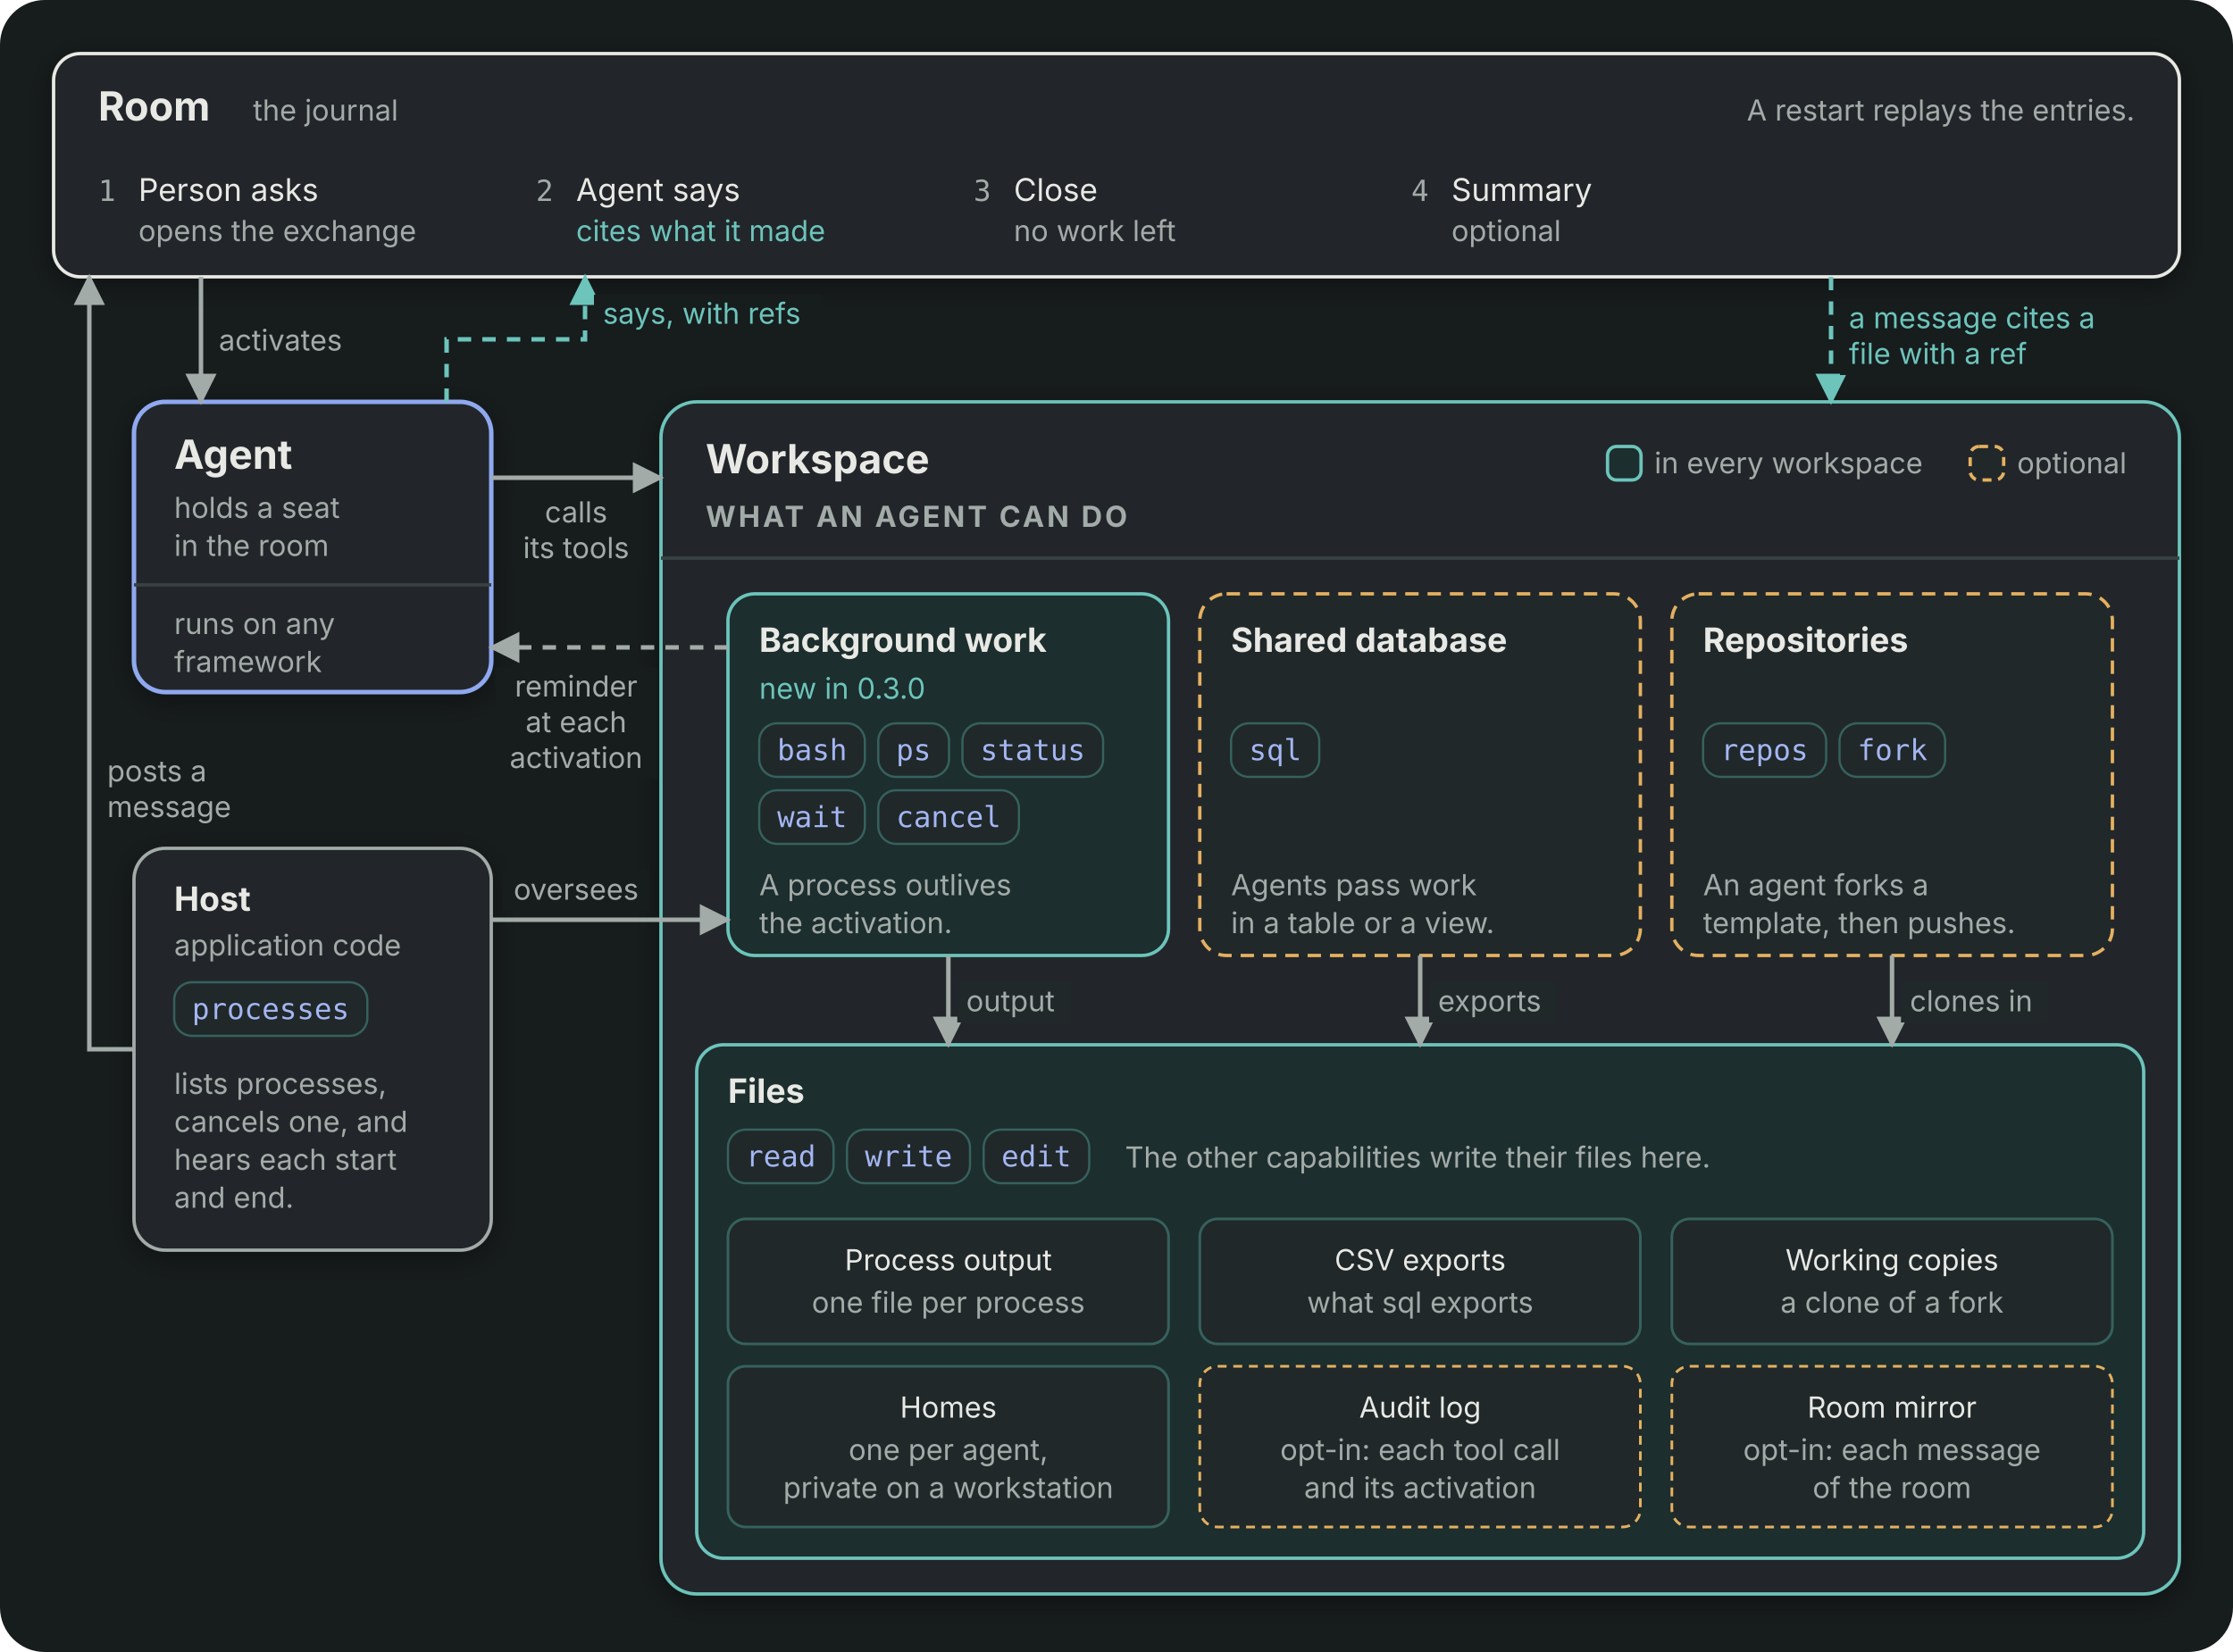
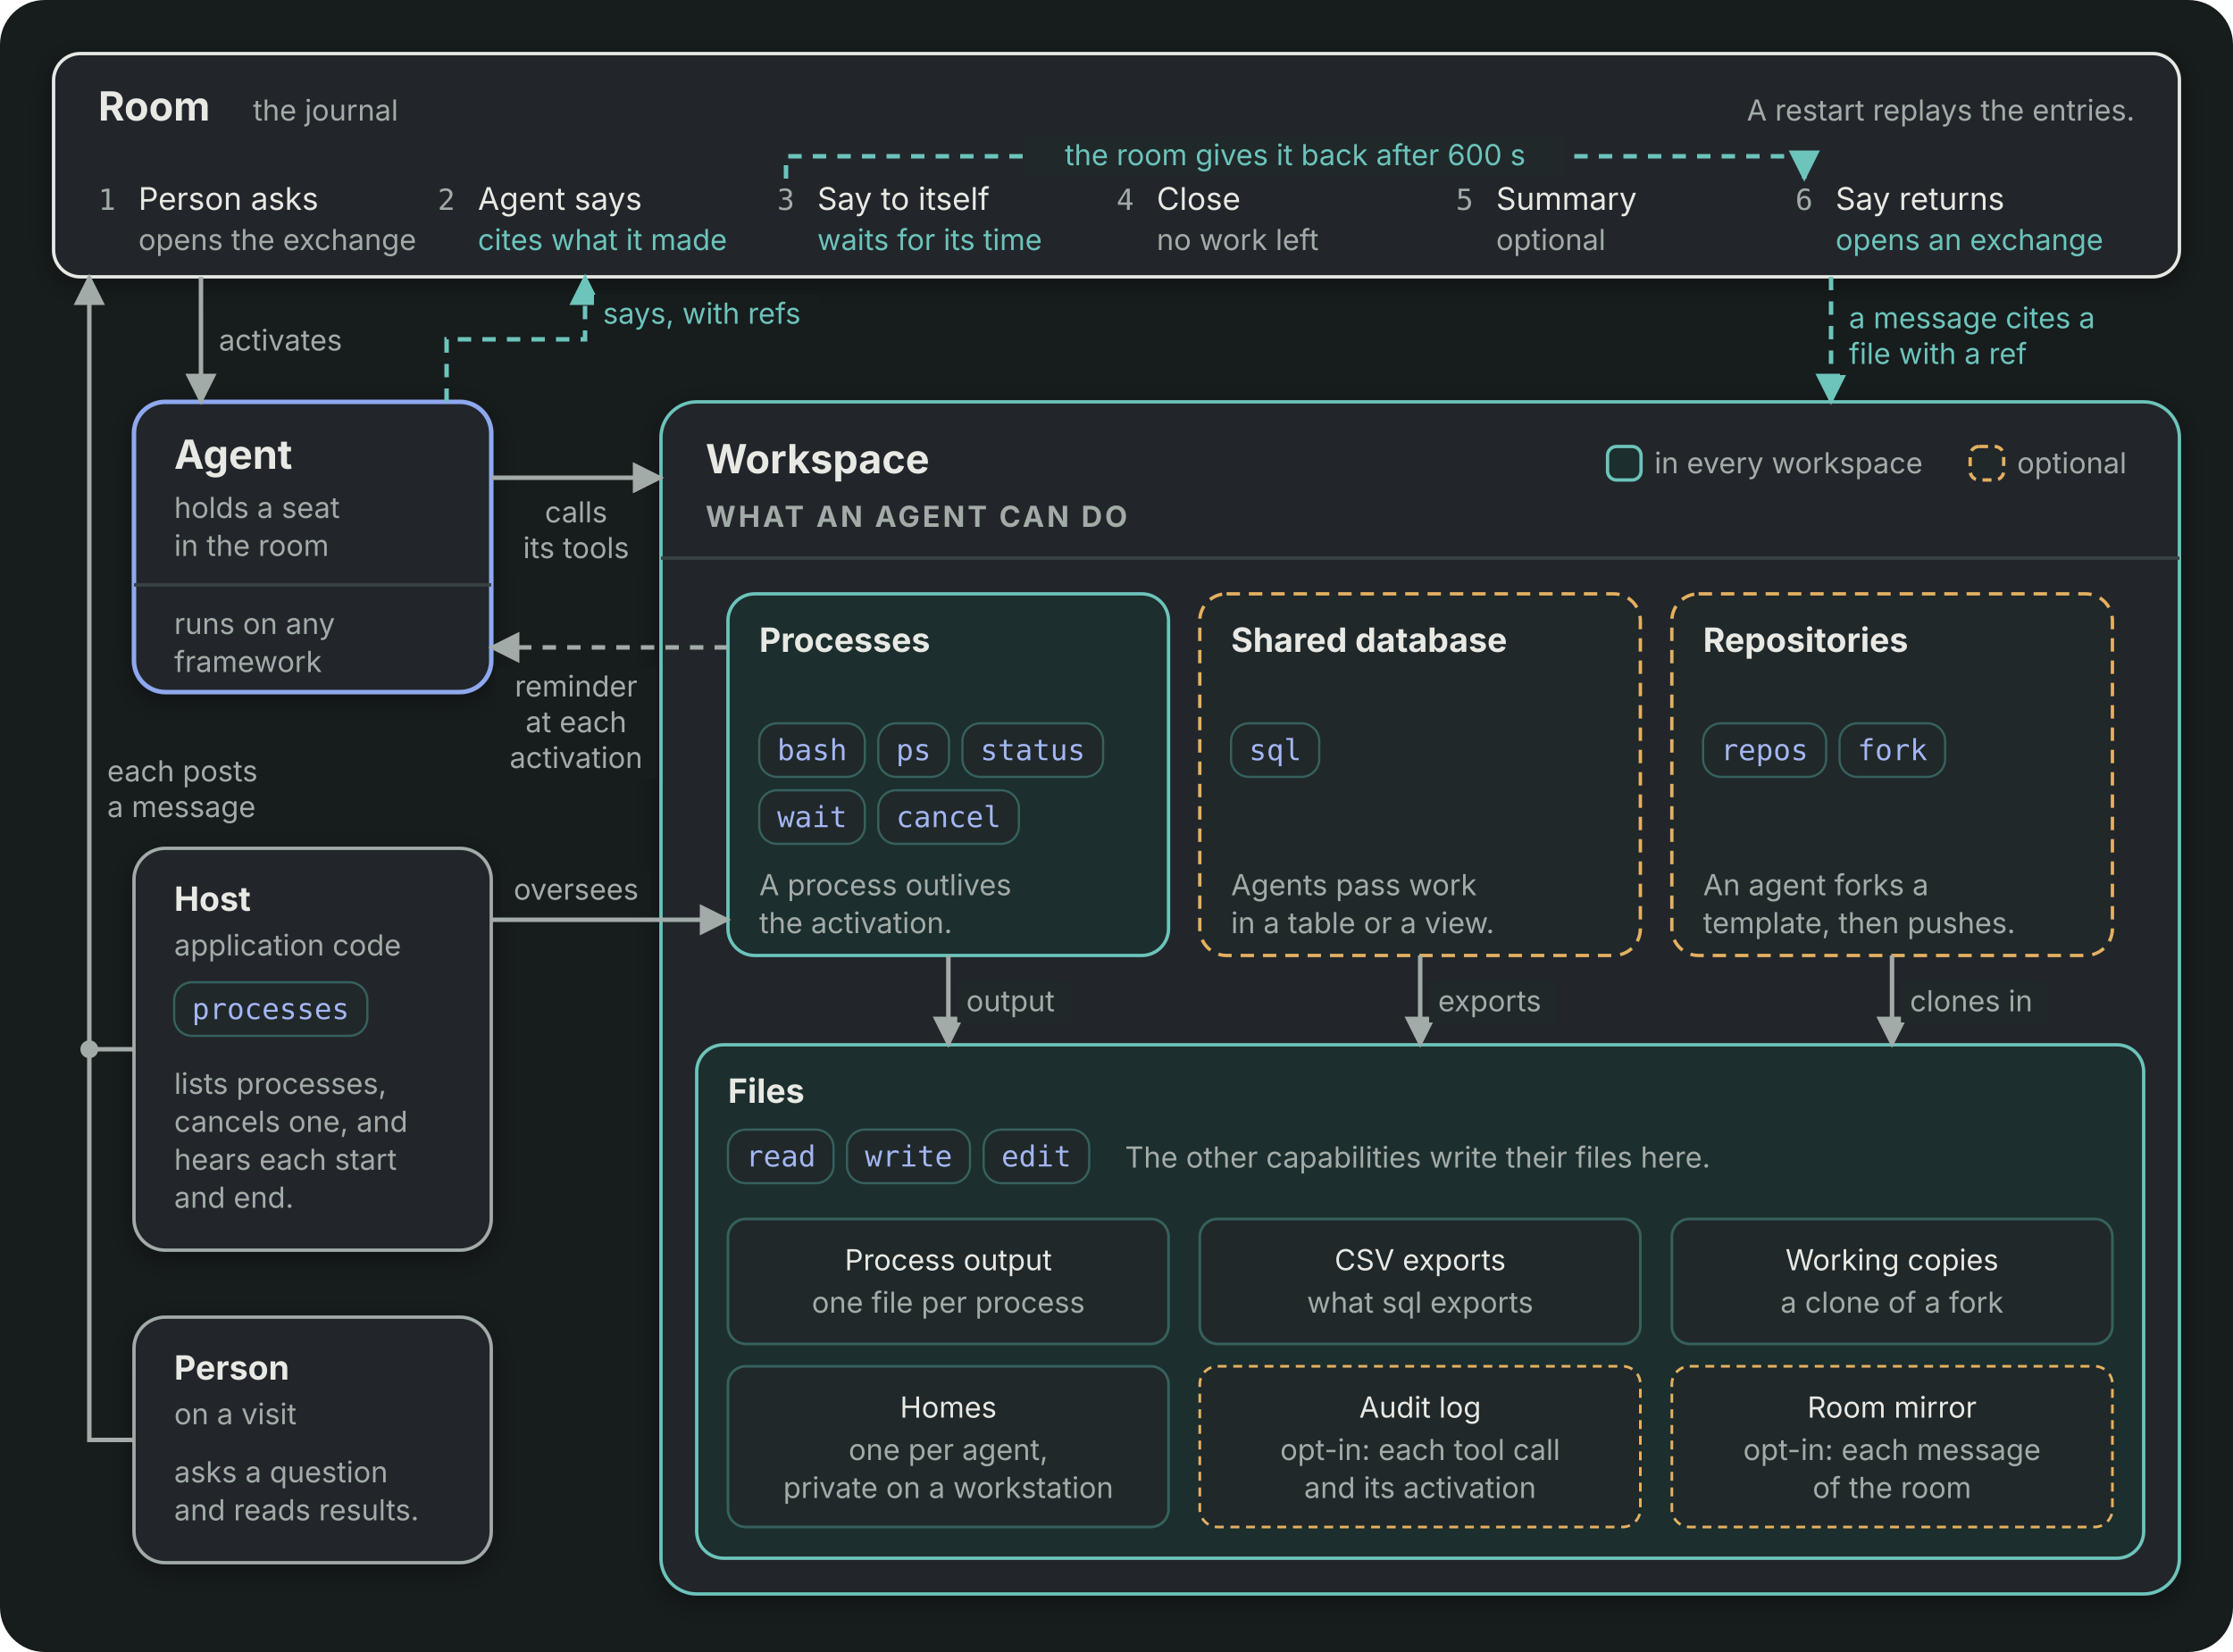
<svg xmlns="http://www.w3.org/2000/svg" width="1000" height="740" viewBox="0 0 1000 740" role="img" aria-labelledby="title desc">
  <defs>
    <marker id="arrow" viewBox="0 0 10 10" refX="9" refY="5" markerWidth="7" markerHeight="7" orient="auto-start-reverse">
      <path d="M0 0 10 5 0 10Z" fill="#a3aba8" />
    </marker>
    <marker id="arrow-teal" viewBox="0 0 10 10" refX="9" refY="5" markerWidth="7" markerHeight="7" orient="auto-start-reverse">
      <path d="M0 0 10 5 0 10Z" fill="#6cc4bb" />
    </marker>
    <filter id="shadow" x="-10%" y="-10%" width="120%" height="130%">
      <feDropShadow dx="0" dy="3" stdDeviation="6" flood-color="#000000" flood-opacity="0.35" />
    </filter>
    <style>
      .sans { font-family: Inter, "IBM Plex Sans", system-ui, sans-serif; }
      .mono { font-family: "IBM Plex Mono", ui-monospace, monospace; }
      .ink { fill: #e8e9e4; }
      .dim { fill: #a3aba8; }
      .teal { fill: #6cc4bb; }
      .code { fill: #a4b6f2; }
      .t { font-size: 18px; font-weight: 700; }
      .n { font-size: 15px; font-weight: 700; }
      .b { font-size: 14px; }
      .s { font-size: 13px; }
      .x { font-size: 13px; }
      .c { font-size: 13px; }
      .lab { font-size: 13px; font-weight: 700; letter-spacing: 1.2px; }
      .flow { fill: none; stroke: #a3aba8; stroke-width: 2; }
      .flow-dash { fill: none; stroke: #a3aba8; stroke-width: 2; stroke-dasharray: 6 5; }
      .flow-teal { fill: none; stroke: #6cc4bb; stroke-width: 2; stroke-dasharray: 6 5; }
      .rule { stroke: #384143; stroke-width: 1.5; }
    </style>
  </defs>
  <rect width="1000" height="740" rx="20" fill="#171c1d" />
  <g filter="url(#shadow)">
    <rect x="24.0" y="24.0" width="952.0" height="100.0" rx="12" fill="#20282a" stroke="#e8e9e4" stroke-width="1.5" />
  </g>
  <text x="44.0" y="54.0" text-anchor="start" class="sans ink t">Room</text>
  <text x="113.3" y="54.0" text-anchor="start" class="sans dim x">the journal</text>
  <text x="956.0" y="54.0" text-anchor="end" class="sans dim x">A restart replays the entries.</text>
-   <text x="44.0" y="90.0" text-anchor="start" class="mono dim c">1</text>
-   <text x="62.0" y="90.0" text-anchor="start" class="sans ink b">Person asks</text>
-   <text x="62.0" y="108.0" text-anchor="start" class="sans dim x">opens the exchange</text>
-   <text x="240.0" y="90.0" text-anchor="start" class="mono dim c">2</text>
-   <text x="258.0" y="90.0" text-anchor="start" class="sans ink b">Agent says</text>
-   <text x="258.0" y="108.0" text-anchor="start" class="sans teal x">cites what it made</text>
-   <text x="436.0" y="90.0" text-anchor="start" class="mono dim c">3</text>
-   <text x="454.0" y="90.0" text-anchor="start" class="sans ink b">Close</text>
-   <text x="454.0" y="108.0" text-anchor="start" class="sans dim x">no work left</text>
-   <text x="632.0" y="90.0" text-anchor="start" class="mono dim c">4</text>
-   <text x="650.0" y="90.0" text-anchor="start" class="sans ink b">Summary</text>
-   <text x="650.0" y="108.0" text-anchor="start" class="sans dim x">optional</text>
+   <text x="44.0" y="94.0" text-anchor="start" class="mono dim c">1</text>
+   <text x="62.0" y="94.0" text-anchor="start" class="sans ink b">Person asks</text>
+   <text x="62.0" y="112.0" text-anchor="start" class="sans dim x">opens the exchange</text>
+   <text x="196.0" y="94.0" text-anchor="start" class="mono dim c">2</text>
+   <text x="214.0" y="94.0" text-anchor="start" class="sans ink b">Agent says</text>
+   <text x="214.0" y="112.0" text-anchor="start" class="sans teal x">cites what it made</text>
+   <text x="348.0" y="94.0" text-anchor="start" class="mono dim c">3</text>
+   <text x="366.0" y="94.0" text-anchor="start" class="sans ink b">Say to itself</text>
+   <text x="366.0" y="112.0" text-anchor="start" class="sans teal x">waits for its time</text>
+   <text x="500.0" y="94.0" text-anchor="start" class="mono dim c">4</text>
+   <text x="518.0" y="94.0" text-anchor="start" class="sans ink b">Close</text>
+   <text x="518.0" y="112.0" text-anchor="start" class="sans dim x">no work left</text>
+   <text x="652.0" y="94.0" text-anchor="start" class="mono dim c">5</text>
+   <text x="670.0" y="94.0" text-anchor="start" class="sans ink b">Summary</text>
+   <text x="670.0" y="112.0" text-anchor="start" class="sans dim x">optional</text>
+   <text x="804.0" y="94.0" text-anchor="start" class="mono dim c">6</text>
+   <text x="822.0" y="94.0" text-anchor="start" class="sans ink b">Say returns</text>
+   <text x="822.0" y="112.0" text-anchor="start" class="sans teal x">opens an exchange</text>
+   <path d="M352.0 80.0 L352.0 70.0 L808.0 70.0 L808.0 80.0" class="flow-teal" marker-end="url(#arrow-teal)" />
+   <rect x="459.0" y="61.0" width="242.0" height="18" fill="#20282a" />
+   <text x="580.0" y="74.0" text-anchor="middle" class="sans teal x">the room gives it back after 600 s</text>
  <g filter="url(#shadow)">
    <rect x="60.0" y="180.0" width="160.0" height="130.0" rx="14" fill="#20282a" stroke="#8fa8ef" stroke-width="2" />
  </g>
  <text x="78.0" y="210.0" text-anchor="start" class="sans ink t">Agent</text>
  <text x="78.0" y="232.0" text-anchor="start" class="sans dim x">holds a seat</text>
  <text x="78.0" y="249.0" text-anchor="start" class="sans dim x">in the room</text>
  <line x1="60.0" y1="262.0" x2="220.0" y2="262.0" class="rule" />
  <text x="78.0" y="284.0" text-anchor="start" class="sans dim x">runs on any</text>
  <text x="78.0" y="301.0" text-anchor="start" class="sans dim x">framework</text>
  <g filter="url(#shadow)">
    <rect x="60.0" y="380.0" width="160.0" height="180.0" rx="14" fill="#20282a" stroke="#a3aba8" stroke-width="1.5" />
  </g>
  <text x="78.0" y="408.0" text-anchor="start" class="sans ink n">Host</text>
  <text x="78.0" y="428.0" text-anchor="start" class="sans dim x">application code</text>
  <rect x="78.0" y="440.0" width="86.5" height="24" rx="8" fill="#20282a" stroke="#36615d" />
  <text x="121.2" y="456.5" text-anchor="middle" class="mono code c">processes</text>
  <text x="78.0" y="490.0" text-anchor="start" class="sans dim x">lists processes,</text>
  <text x="78.0" y="507.0" text-anchor="start" class="sans dim x">cancels one, and</text>
  <text x="78.0" y="524.0" text-anchor="start" class="sans dim x">hears each start</text>
  <text x="78.0" y="541.0" text-anchor="start" class="sans dim x">and end.</text>
  <g filter="url(#shadow)">
+     <rect x="60.0" y="590.0" width="160.0" height="110.0" rx="14" fill="#20282a" stroke="#a3aba8" stroke-width="1.5" />
+   </g>
+   <text x="78.0" y="618.0" text-anchor="start" class="sans ink n">Person</text>
+   <text x="78.0" y="638.0" text-anchor="start" class="sans dim x">on a visit</text>
+   <text x="78.0" y="664.0" text-anchor="start" class="sans dim x">asks a question</text>
+   <text x="78.0" y="681.0" text-anchor="start" class="sans dim x">and reads results.</text>
+   <g filter="url(#shadow)">
    <rect x="296.0" y="180.0" width="680.0" height="534.0" rx="16" fill="#20282a" stroke="#6cc4bb" stroke-width="1.5" />
  </g>
  <text x="316.0" y="212.0" text-anchor="start" class="sans ink t">Workspace</text>
  <text x="316.0" y="236.0" text-anchor="start" class="sans dim lab">WHAT AN AGENT CAN DO</text>
  <rect x="882.3" y="200" width="15" height="15" rx="4" fill="#20282a" stroke="#e4b060" stroke-width="1.5" stroke-dasharray="4 3" />
  <text x="903.3" y="212.0" text-anchor="start" class="sans dim x">optional</text>
  <rect x="719.9" y="200" width="15" height="15" rx="4" fill="#1c2e2d" stroke="#6cc4bb" stroke-width="1.5" />
  <text x="740.9" y="212.0" text-anchor="start" class="sans dim x">in every workspace</text>
  <line x1="296.0" y1="250.0" x2="976.0" y2="250.0" class="rule" />
  <rect x="326.0" y="266.0" width="197.3" height="162.0" rx="12" fill="#1c2e2d" stroke="#6cc4bb" stroke-width="1.5" />
-   <text x="340.0" y="292.0" text-anchor="start" class="sans ink n">Background work</text>
-   <text x="340.0" y="313.0" text-anchor="start" class="sans teal x">new in 0.3.0</text>
+   <text x="340.0" y="292.0" text-anchor="start" class="sans ink n">Processes</text>
  <rect x="340.0" y="324.0" width="47.3" height="24" rx="8" fill="#20282a" stroke="#36615d" />
  <text x="363.7" y="340.5" text-anchor="middle" class="mono code c">bash</text>
  <rect x="393.3" y="324.0" width="31.7" height="24" rx="8" fill="#20282a" stroke="#36615d" />
  <text x="409.1" y="340.5" text-anchor="middle" class="mono code c">ps</text>
  <rect x="431.0" y="324.0" width="63.0" height="24" rx="8" fill="#20282a" stroke="#36615d" />
  <text x="462.5" y="340.5" text-anchor="middle" class="mono code c">status</text>
  <rect x="340.0" y="354.0" width="47.3" height="24" rx="8" fill="#20282a" stroke="#36615d" />
  <text x="363.7" y="370.5" text-anchor="middle" class="mono code c">wait</text>
  <rect x="393.3" y="354.0" width="63.0" height="24" rx="8" fill="#20282a" stroke="#36615d" />
  <text x="424.8" y="370.5" text-anchor="middle" class="mono code c">cancel</text>
  <text x="340.0" y="401.0" text-anchor="start" class="sans dim x">A process outlives</text>
  <text x="340.0" y="418.0" text-anchor="start" class="sans dim x">the activation.</text>
  <rect x="537.3" y="266.0" width="197.3" height="162.0" rx="12" fill="#20282a" stroke="#e4b060" stroke-width="1.5" stroke-dasharray="6 4" />
  <text x="551.3" y="292.0" text-anchor="start" class="sans ink n">Shared database</text>
  <rect x="551.3" y="324.0" width="39.5" height="24" rx="8" fill="#20282a" stroke="#36615d" />
  <text x="571.1" y="340.5" text-anchor="middle" class="mono code c">sql</text>
  <text x="551.3" y="401.0" text-anchor="start" class="sans dim x">Agents pass work</text>
  <text x="551.3" y="418.0" text-anchor="start" class="sans dim x">in a table or a view.</text>
  <rect x="748.7" y="266.0" width="197.3" height="162.0" rx="12" fill="#20282a" stroke="#e4b060" stroke-width="1.5" stroke-dasharray="6 4" />
  <text x="762.7" y="292.0" text-anchor="start" class="sans ink n">Repositories</text>
  <rect x="762.7" y="324.0" width="55.1" height="24" rx="8" fill="#20282a" stroke="#36615d" />
  <text x="790.2" y="340.5" text-anchor="middle" class="mono code c">repos</text>
  <rect x="823.8" y="324.0" width="47.3" height="24" rx="8" fill="#20282a" stroke="#36615d" />
  <text x="847.5" y="340.5" text-anchor="middle" class="mono code c">fork</text>
  <text x="762.7" y="401.0" text-anchor="start" class="sans dim x">An agent forks a</text>
  <text x="762.7" y="418.0" text-anchor="start" class="sans dim x">template, then pushes.</text>
  <rect x="312.0" y="468.0" width="648.0" height="230.0" rx="12" fill="#1c2e2d" stroke="#6cc4bb" stroke-width="1.5" />
  <text x="326.0" y="494.0" text-anchor="start" class="sans ink n">Files</text>
  <rect x="326.0" y="506.0" width="47.3" height="24" rx="8" fill="#20282a" stroke="#36615d" />
  <text x="349.7" y="522.5" text-anchor="middle" class="mono code c">read</text>
  <rect x="379.3" y="506.0" width="55.1" height="24" rx="8" fill="#20282a" stroke="#36615d" />
  <text x="406.9" y="522.5" text-anchor="middle" class="mono code c">write</text>
  <rect x="440.5" y="506.0" width="47.3" height="24" rx="8" fill="#20282a" stroke="#36615d" />
  <text x="464.1" y="522.5" text-anchor="middle" class="mono code c">edit</text>
  <text x="503.8" y="523.0" text-anchor="start" class="sans dim x">The other capabilities write their files here.</text>
  <rect x="326.0" y="546.0" width="197.3" height="56.0" rx="8" fill="#20282a" stroke="#36615d" stroke-width="1.2" />
  <text x="424.7" y="569.0" text-anchor="middle" class="sans ink s">Process output</text>
  <text x="424.7" y="588.0" text-anchor="middle" class="sans dim x">one file per process</text>
  <rect x="537.3" y="546.0" width="197.3" height="56.0" rx="8" fill="#20282a" stroke="#36615d" stroke-width="1.2" />
  <text x="636.0" y="569.0" text-anchor="middle" class="sans ink s">CSV exports</text>
  <text x="636.0" y="588.0" text-anchor="middle" class="sans dim x">what sql exports</text>
  <rect x="748.7" y="546.0" width="197.3" height="56.0" rx="8" fill="#20282a" stroke="#36615d" stroke-width="1.2" />
  <text x="847.3" y="569.0" text-anchor="middle" class="sans ink s">Working copies</text>
  <text x="847.3" y="588.0" text-anchor="middle" class="sans dim x">a clone of a fork</text>
  <rect x="326.0" y="612.0" width="197.3" height="72.0" rx="8" fill="#20282a" stroke="#36615d" stroke-width="1.2" />
  <text x="424.7" y="635.0" text-anchor="middle" class="sans ink s">Homes</text>
  <text x="424.7" y="654.0" text-anchor="middle" class="sans dim x">one per agent,</text>
  <text x="424.7" y="671.0" text-anchor="middle" class="sans dim x">private on a workstation</text>
  <rect x="537.3" y="612.0" width="197.3" height="72.0" rx="8" fill="#20282a" stroke="#e4b060" stroke-width="1.2" stroke-dasharray="4 3" />
  <text x="636.0" y="635.0" text-anchor="middle" class="sans ink s">Audit log</text>
  <text x="636.0" y="654.0" text-anchor="middle" class="sans dim x">opt-in: each tool call</text>
  <text x="636.0" y="671.0" text-anchor="middle" class="sans dim x">and its activation</text>
  <rect x="748.7" y="612.0" width="197.3" height="72.0" rx="8" fill="#20282a" stroke="#e4b060" stroke-width="1.2" stroke-dasharray="4 3" />
  <text x="847.3" y="635.0" text-anchor="middle" class="sans ink s">Room mirror</text>
  <text x="847.3" y="654.0" text-anchor="middle" class="sans dim x">opt-in: each message</text>
  <text x="847.3" y="671.0" text-anchor="middle" class="sans dim x">of the room</text>
  <path d="M90.0 124.0 L90.0 180.0" class="flow" marker-end="url(#arrow)" />
  <path d="M200.0 180.0 L200.0 152.0 L262.0 152.0 L262.0 124.0" class="flow-teal" marker-end="url(#arrow-teal)" />
  <path d="M220.0 214.0 L296.0 214.0" class="flow" marker-end="url(#arrow)" />
  <path d="M326.0 290.0 L220.0 290.0" class="flow-dash" marker-end="url(#arrow)" />
  <path d="M220.0 412.0 L326.0 412.0" class="flow" marker-end="url(#arrow)" />
-   <path d="M60.0 470.0 L40.0 470.0 L40.0 124.0" class="flow" marker-end="url(#arrow)" />
+   <path d="M60.0 645.0 L40.0 645.0 L40.0 124.0" class="flow" marker-end="url(#arrow)" />
+   <path d="M60.0 470.0 L40.0 470.0" class="flow" />
+   <circle cx="40.0" cy="470.0" r="4" fill="#a3aba8" />
  <path d="M424.7 428.0 L424.7 468.0" class="flow" marker-end="url(#arrow)" />
  <path d="M636.0 428.0 L636.0 468.0" class="flow" marker-end="url(#arrow)" />
  <path d="M847.3 428.0 L847.3 468.0" class="flow" marker-end="url(#arrow)" />
  <path d="M820.0 124.0 L820.0 180.0" class="flow-teal" marker-end="url(#arrow-teal)" />
  <rect x="94.0" y="144.0" width="67.3" height="18" fill="#171c1d" />
  <text x="98.0" y="157.0" text-anchor="start" class="sans dim x">activates</text>
  <rect x="266.0" y="132.0" width="101.5" height="18" fill="#171c1d" />
  <text x="270.0" y="145.0" text-anchor="start" class="sans teal x">says, with refs</text>
  <rect x="228.5" y="221.0" width="59.0" height="34" fill="#171c1d" />
  <text x="258.0" y="234.0" text-anchor="middle" class="sans dim x">calls</text>
  <text x="258.0" y="250.0" text-anchor="middle" class="sans dim x">its tools</text>
  <rect x="221.8" y="299.0" width="72.4" height="50" fill="#171c1d" />
  <text x="258.0" y="312.0" text-anchor="middle" class="sans dim x">reminder</text>
  <text x="258.0" y="328.0" text-anchor="middle" class="sans dim x">at each</text>
  <text x="258.0" y="344.0" text-anchor="middle" class="sans dim x">activation</text>
  <rect x="224.7" y="390.0" width="66.5" height="18" fill="#171c1d" />
  <text x="258.0" y="403.0" text-anchor="middle" class="sans dim x">oversees</text>
-   <rect x="44.0" y="337.0" width="66.4" height="34" fill="#171c1d" />
-   <text x="48.0" y="350.0" text-anchor="start" class="sans dim x">posts a</text>
-   <text x="48.0" y="366.0" text-anchor="start" class="sans dim x">message</text>
+   <rect x="44.0" y="337.0" width="72.0" height="34" fill="#171c1d" />
+   <text x="48.0" y="350.0" text-anchor="start" class="sans dim x">each posts</text>
+   <text x="48.0" y="366.0" text-anchor="start" class="sans dim x">a message</text>
  <rect x="428.7" y="440.0" width="50.9" height="18" fill="#20282a" />
  <text x="432.7" y="453.0" text-anchor="start" class="sans dim x">output</text>
  <rect x="640.0" y="440.0" width="56.9" height="18" fill="#20282a" />
  <text x="644.0" y="453.0" text-anchor="start" class="sans dim x">exports</text>
  <rect x="851.3" y="440.0" width="65.7" height="18" fill="#20282a" />
  <text x="855.3" y="453.0" text-anchor="start" class="sans dim x">clones in</text>
  <rect x="824.0" y="134.0" width="125.3" height="34" fill="#171c1d" />
  <text x="828.0" y="147.0" text-anchor="start" class="sans teal x">a message cites a</text>
  <text x="828.0" y="163.0" text-anchor="start" class="sans teal x">file with a ref</text>
</svg>
